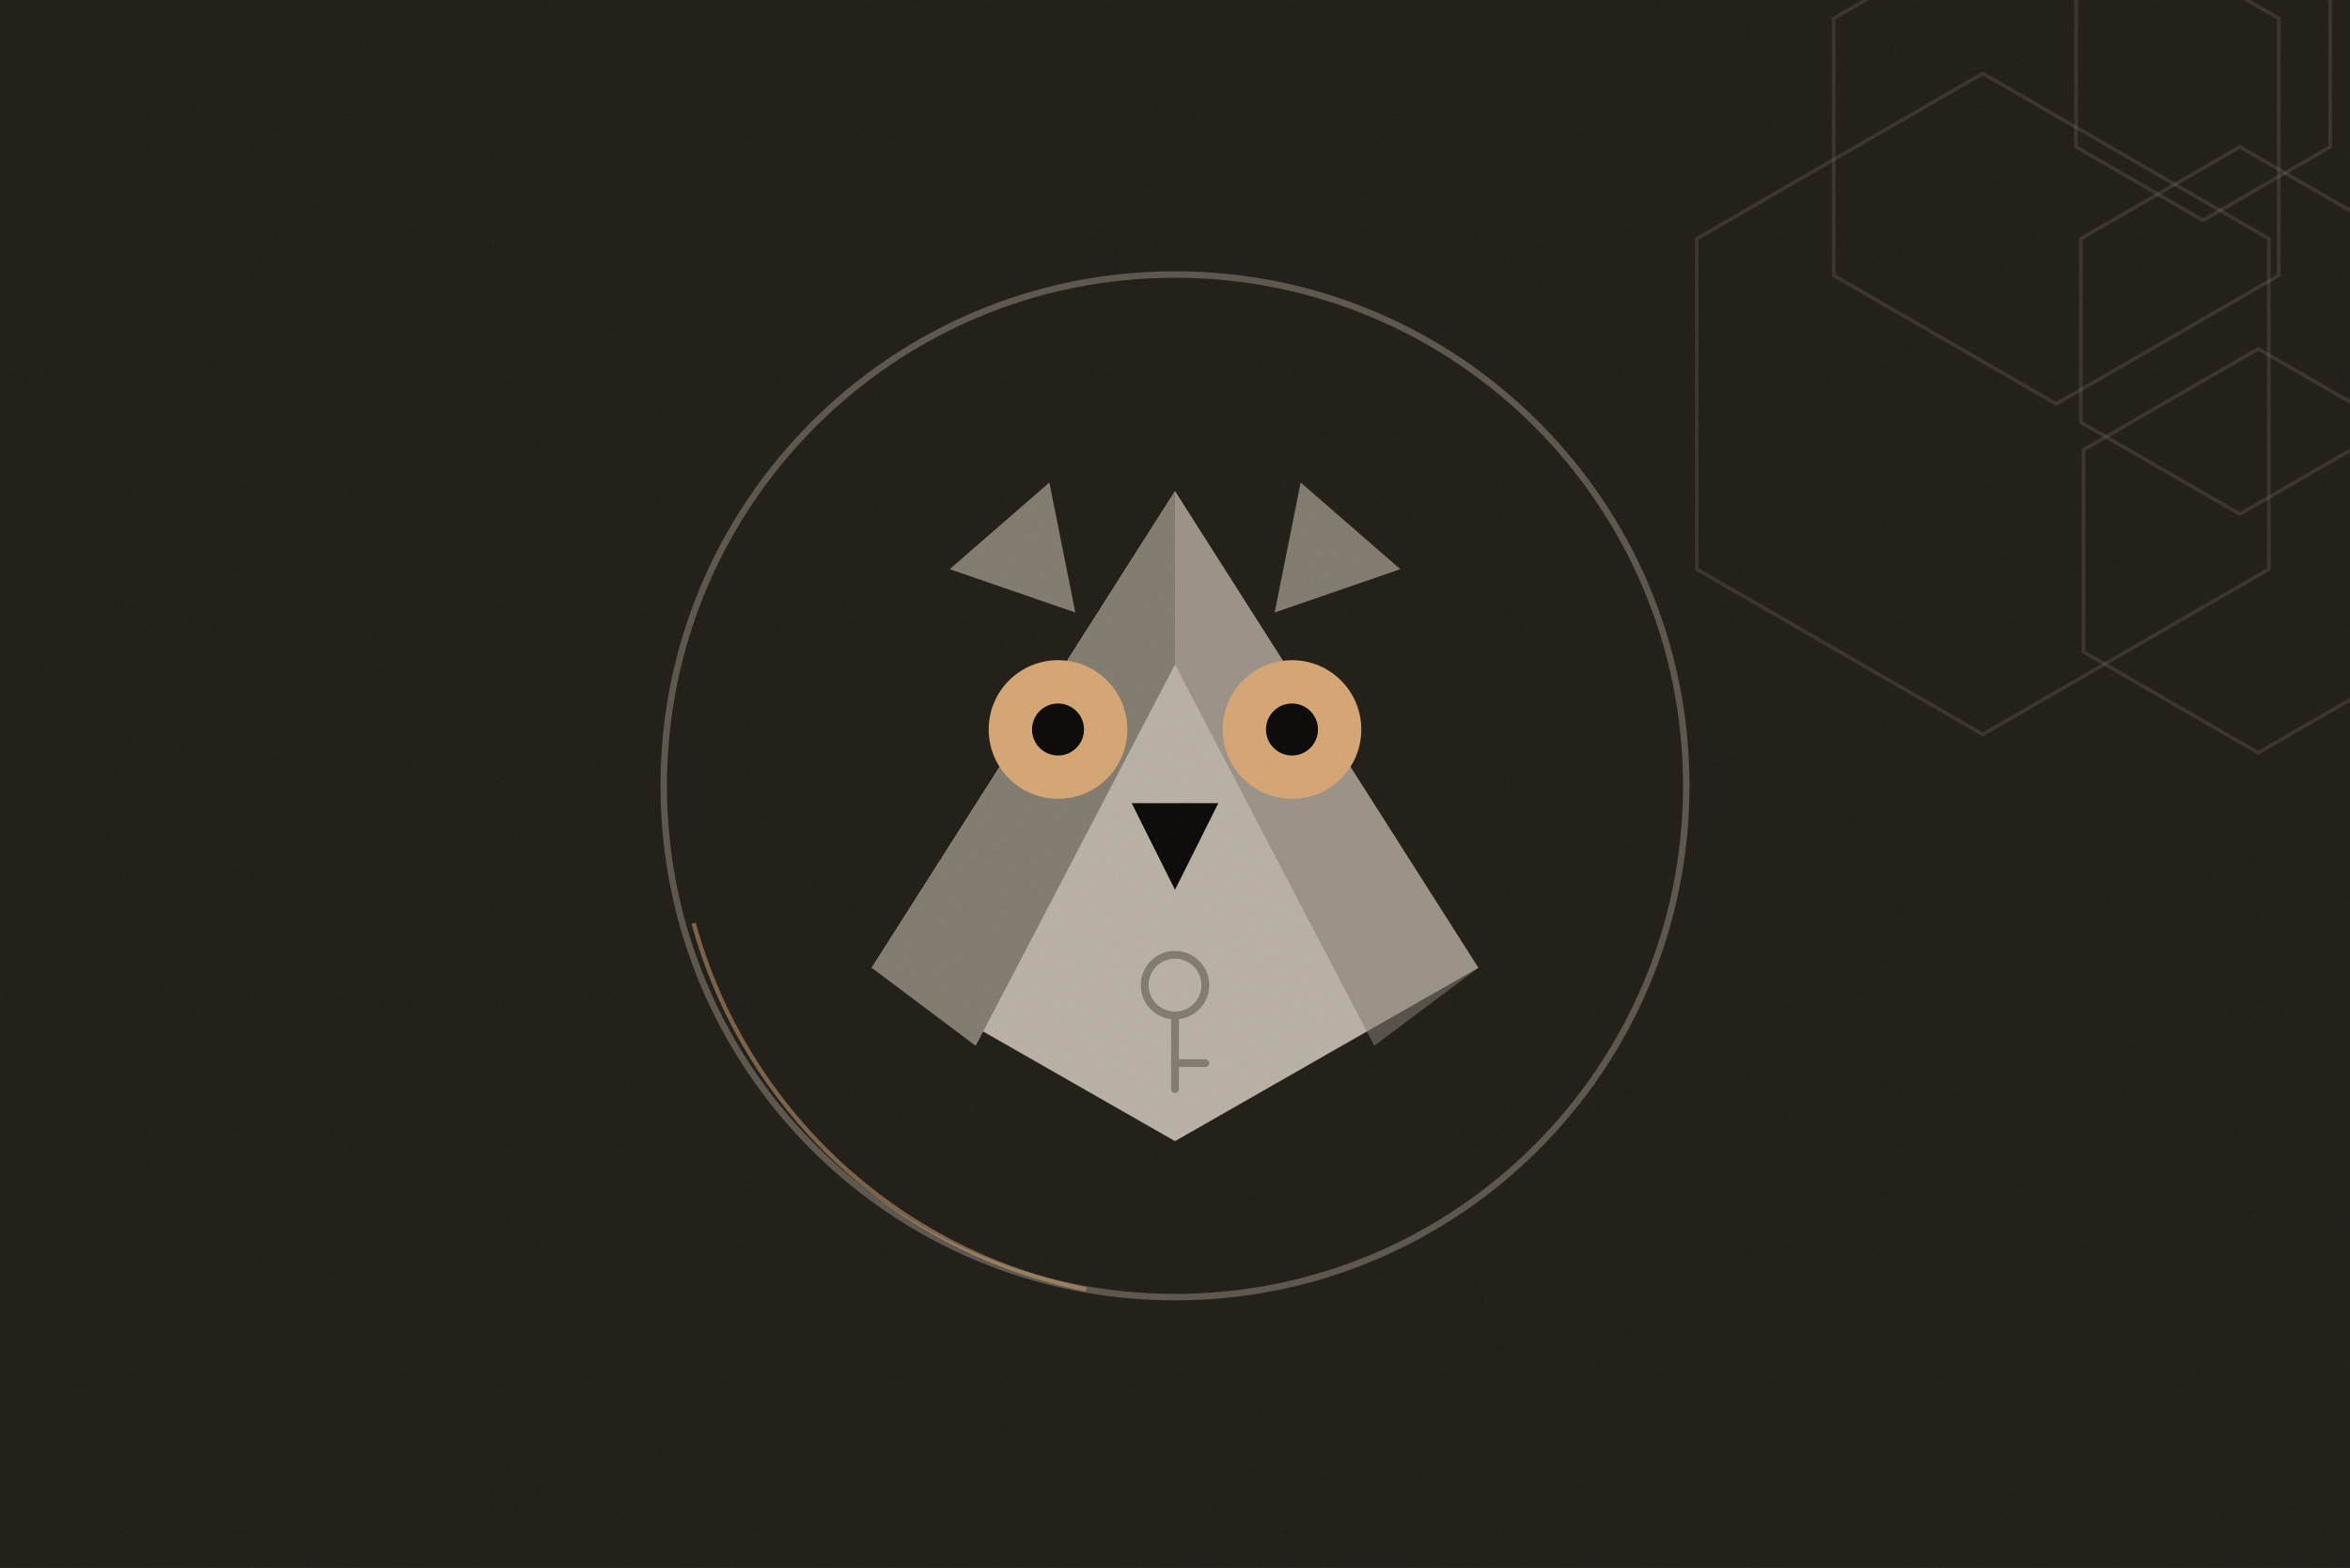
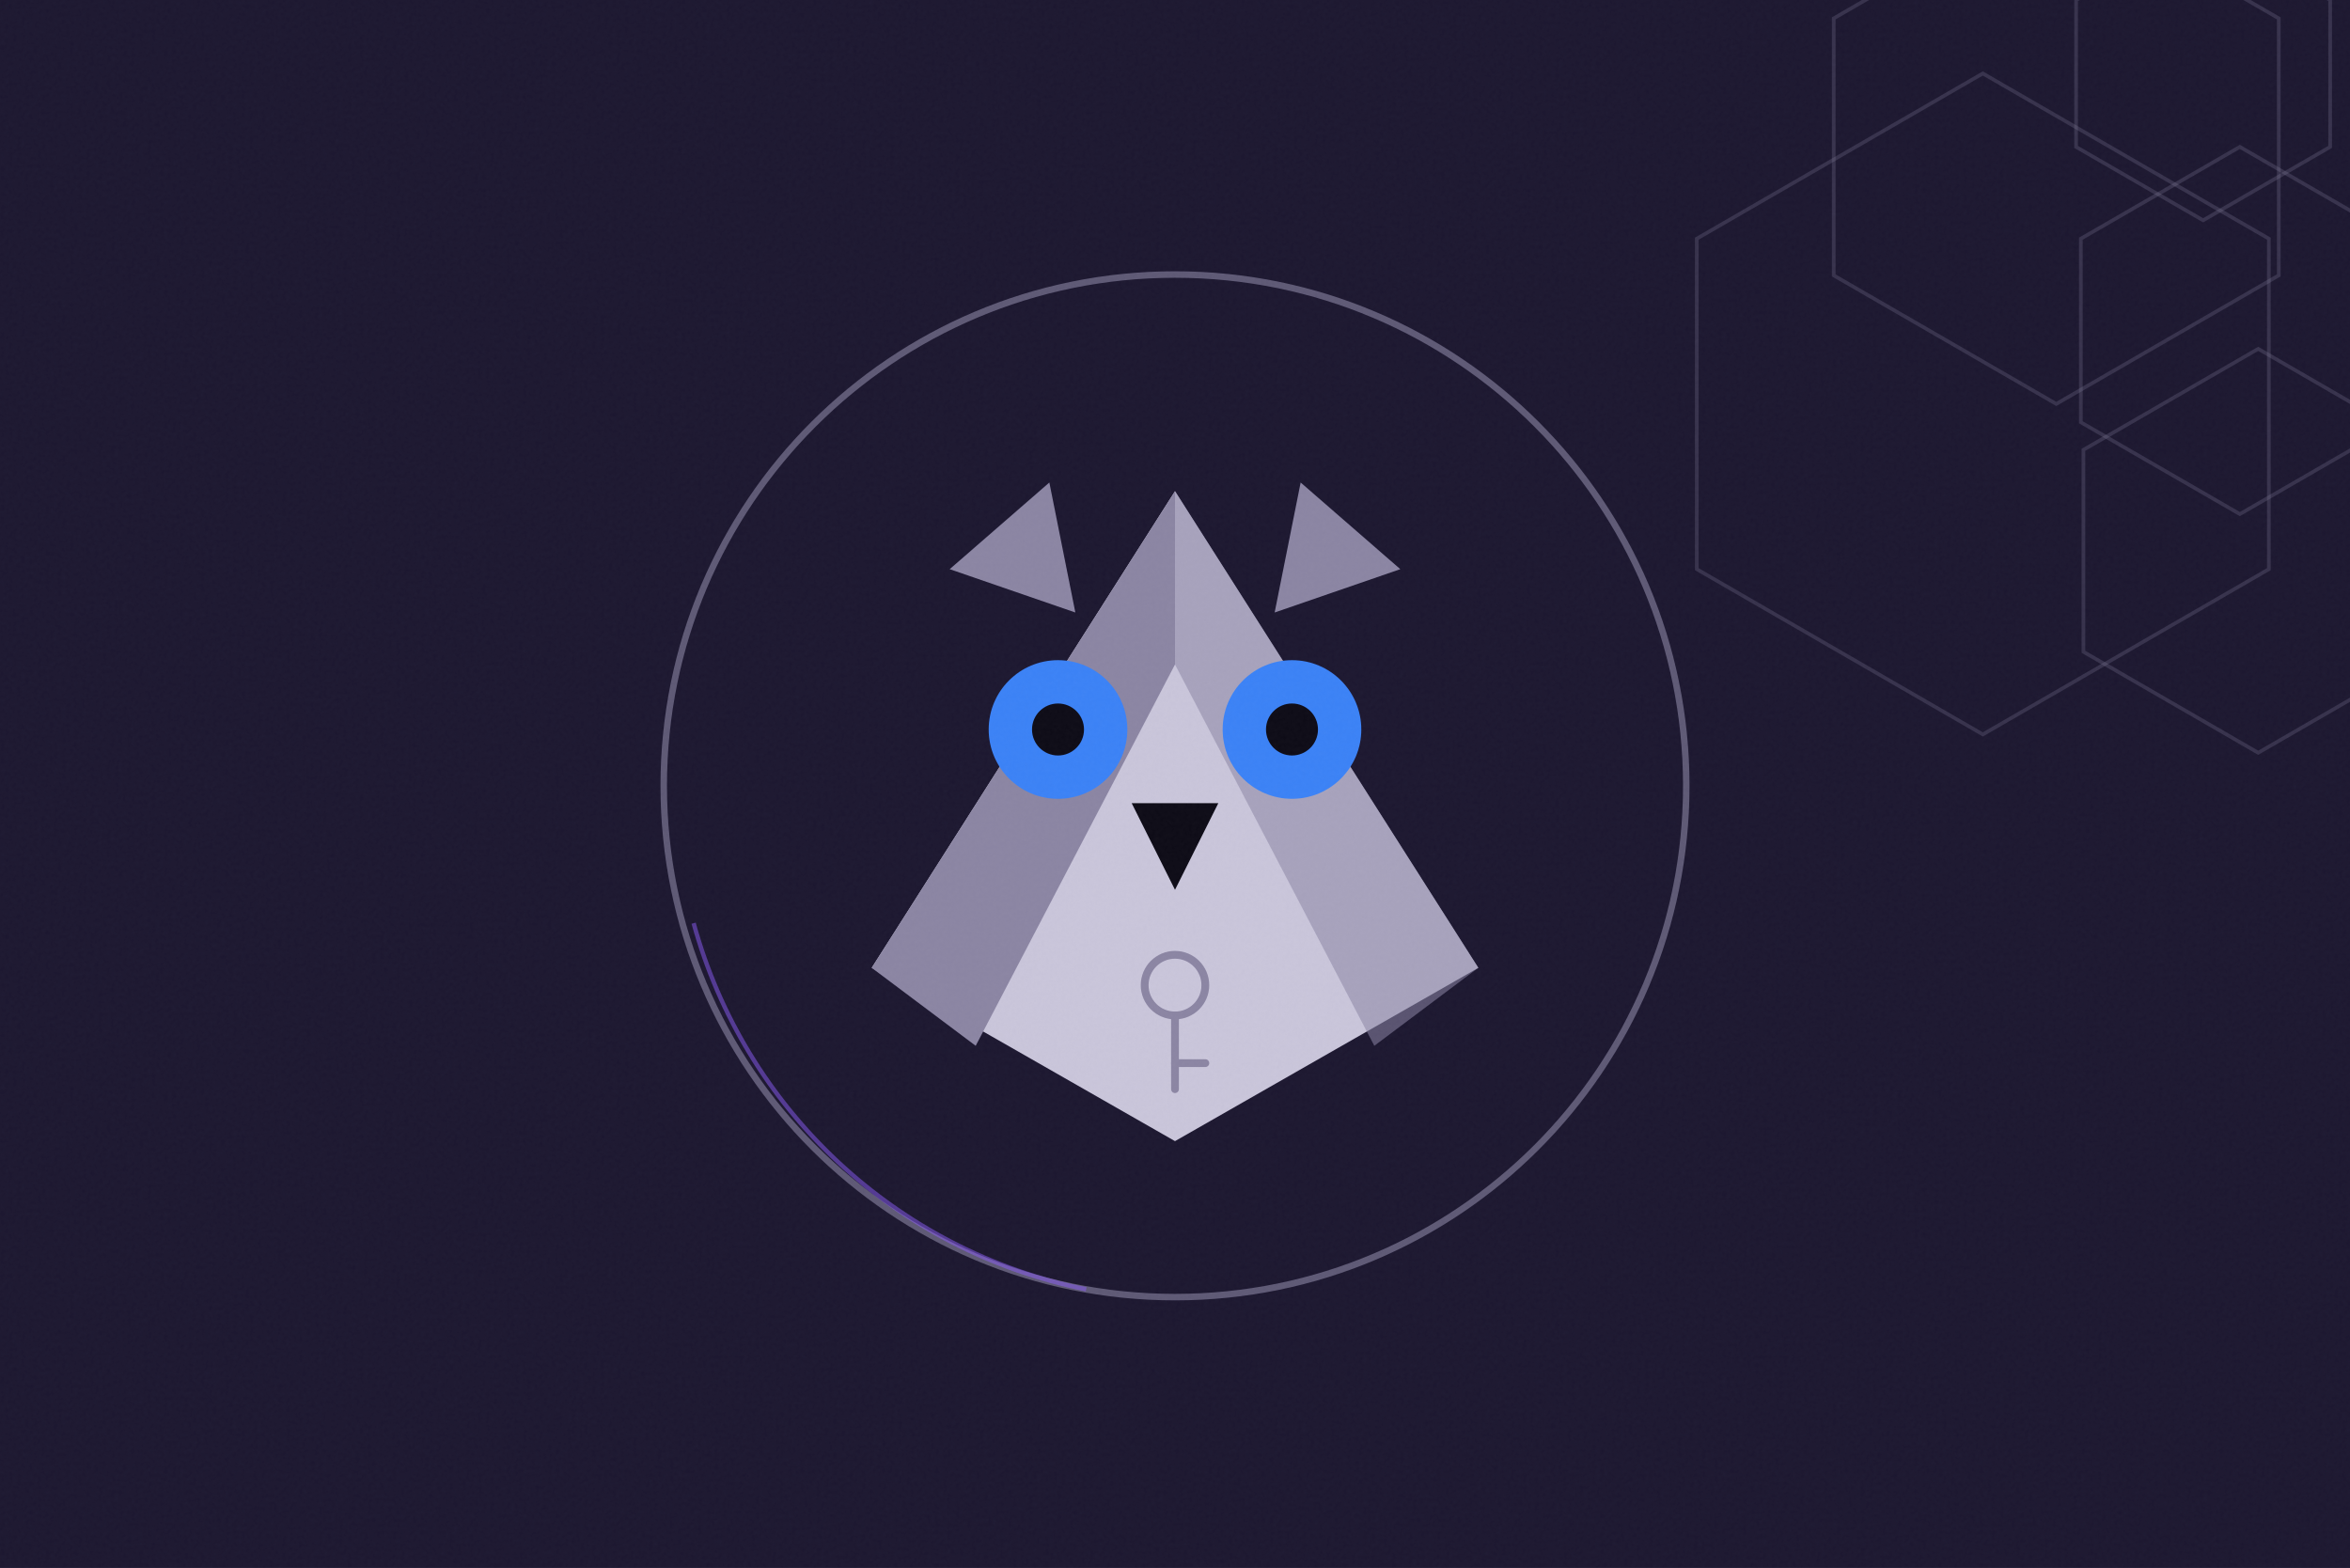
<svg xmlns="http://www.w3.org/2000/svg" viewBox="0 0 640 427" width="640" height="427">
  <defs>
    <filter id="grain">
      <feTurbulence type="fractalNoise" baseFrequency="0.9" numOctaves="2" stitchTiles="stitch" />
      <feColorMatrix type="saturate" values="0" />
      <feComponentTransfer>
        <feFuncA type="linear" slope="0.03" />
      </feComponentTransfer>
      <feComposite operator="over" in2="SourceGraphic" />
    </filter>
  </defs>
-   <rect width="640" height="427" fill="#221e18" />
-   <g fill="none" stroke="#827b6f" stroke-opacity="0.25" stroke-width="1">
+   <rect width="640" height="427" fill="#1c1730" />
+   <g fill="none" stroke="#8b85a3" stroke-opacity="0.25" stroke-width="1">
    <path d="M 560 -30 l 60.6 35 v 70 l -60.6 35 l -60.6 -35 v -70 z" />
    <path d="M 610 40 l 43.3 25 v 50 l -43.3 25 l -43.3 -25 v -50 z" />
    <path d="M 540 20 l 77.9 45 v 90 l -77.9 45 l -77.9 -45 v -90 z" />
    <path d="M 600 -20 l 34.6 20 v 40 l -34.6 20 l -34.6 -20 v -40 z" />
    <path d="M 615 95 l 47.6 27.5 v 55 l -47.6 27.5 l -47.6 -27.5 v -55 z" />
  </g>
  <g transform="translate(320 214) scale(1.18) translate(-255 -218)">
-     <circle cx="255" cy="218" r="118" fill="#221e18" stroke="#827b6f" stroke-opacity="0.6" stroke-width="1.5" />
-     <path d="M 143.9 249.7 A 118 118 0 0 0 234.5 334.2" fill="none" stroke="#d4a574" stroke-opacity="0.5" stroke-width="1" />
-     <polygon points="203,168 226,148 232,178" fill="#827b6f" />
-     <polygon points="307,168 284,148 278,178" fill="#827b6f" />
-     <polygon points="255,150 325,260 255,300 185,260" fill="#b8b0a4" />
-     <polygon points="255,150 185,260 209,278 255,190" fill="#827b6f" />
-     <polygon points="255,150 325,260 301,278 255,190" fill="#827b6f" fill-opacity="0.55" />
-     <circle cx="228" cy="205" r="16" fill="#d4a574" />
-     <circle cx="282" cy="205" r="16" fill="#d4a574" />
-     <circle cx="228" cy="205" r="6" fill="#0c0a08" />
-     <circle cx="282" cy="205" r="6" fill="#0c0a08" />
-     <polygon points="245,222 265,222 255,242" fill="#0c0a08" />
-     <g fill="none" stroke="#827b6f" stroke-width="1.8" stroke-linecap="round">
+     <circle cx="255" cy="218" r="118" fill="#1c1730" stroke="#8b85a3" stroke-opacity="0.6" stroke-width="1.5" />
+     <path d="M 143.9 249.7 A 118 118 0 0 0 234.5 334.2" fill="none" stroke="#8b5cf6" stroke-opacity="0.5" stroke-width="1" />
+     <polygon points="203,168 226,148 232,178" fill="#8b85a3" />
+     <polygon points="307,168 284,148 278,178" fill="#8b85a3" />
+     <polygon points="255,150 325,260 255,300 185,260" fill="#c9c5da" />
+     <polygon points="255,150 185,260 209,278 255,190" fill="#8b85a3" />
+     <polygon points="255,150 325,260 301,278 255,190" fill="#8b85a3" fill-opacity="0.55" />
+     <circle cx="228" cy="205" r="16" fill="#3b82f6" />
+     <circle cx="282" cy="205" r="16" fill="#3b82f6" />
+     <circle cx="228" cy="205" r="6" fill="#0d0b16" />
+     <circle cx="282" cy="205" r="6" fill="#0d0b16" />
+     <polygon points="245,222 265,222 255,242" fill="#0d0b16" />
+     <g fill="none" stroke="#8b85a3" stroke-width="1.8" stroke-linecap="round">
      <circle cx="255" cy="264" r="7" />
      <line x1="255" y1="271" x2="255" y2="288" />
      <line x1="255" y1="282" x2="262" y2="282" />
    </g>
  </g>
  <rect width="640" height="427" filter="url(#grain)" opacity="1" fill="none" />
</svg>
